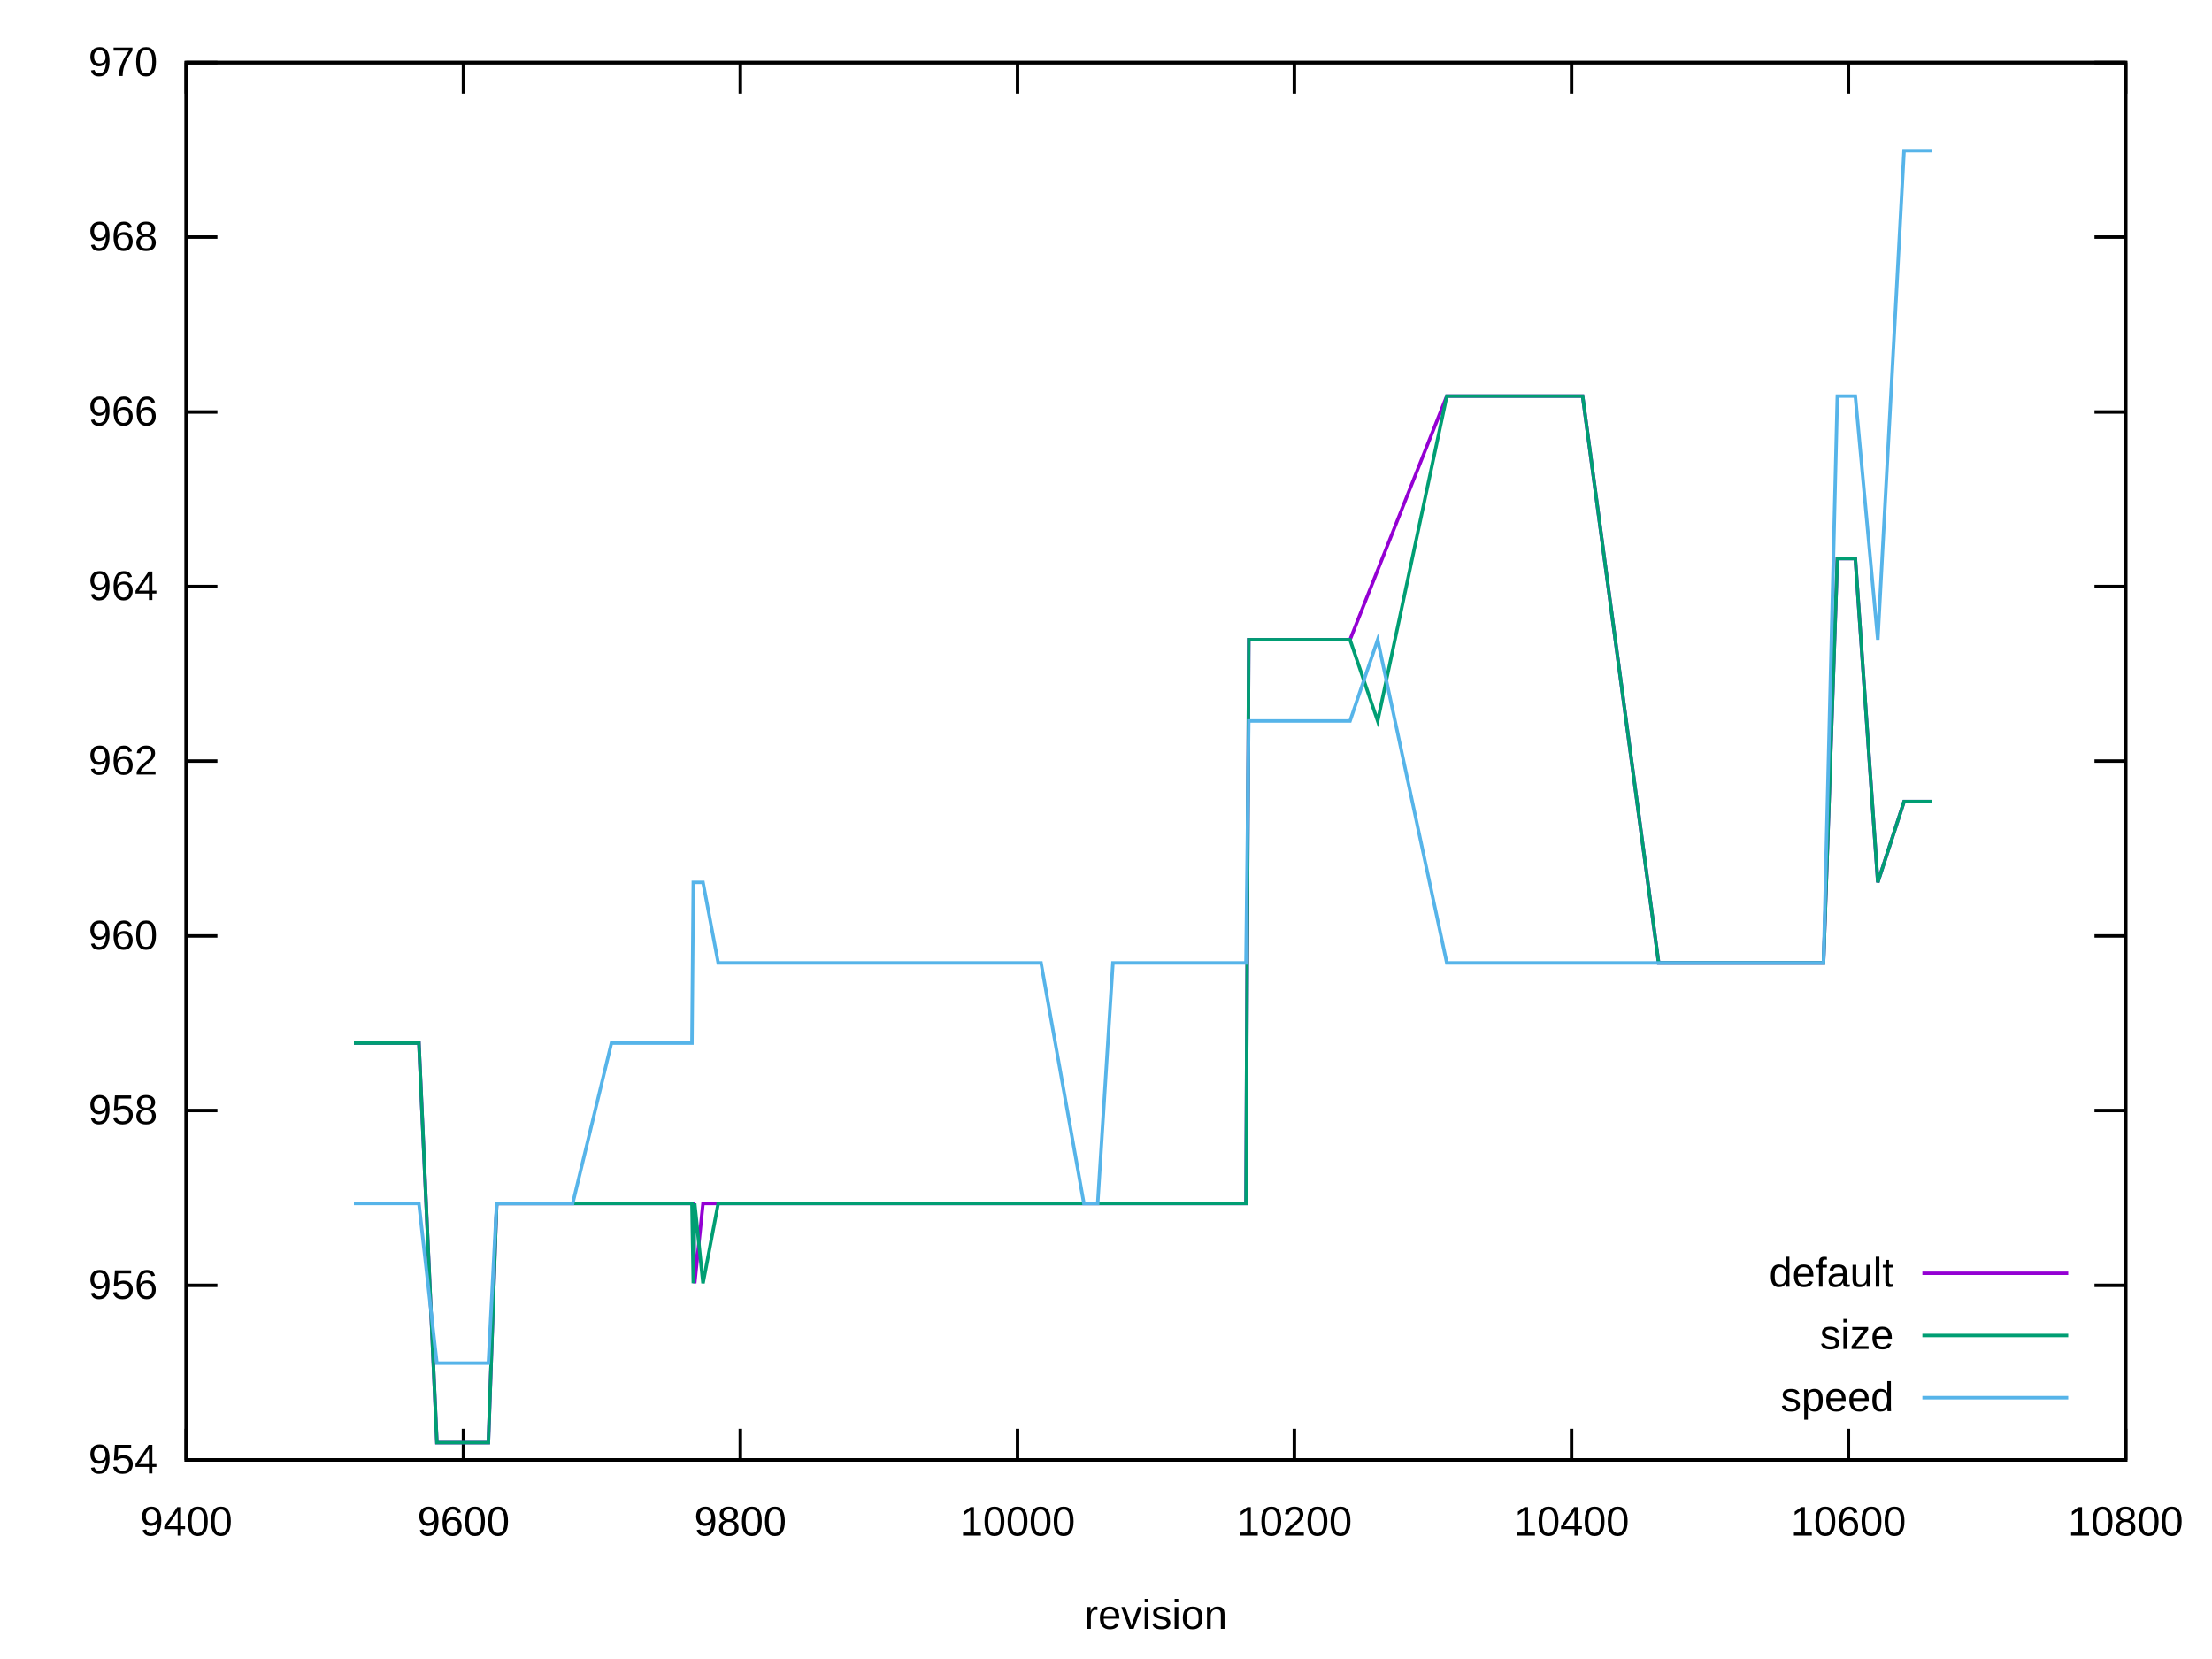
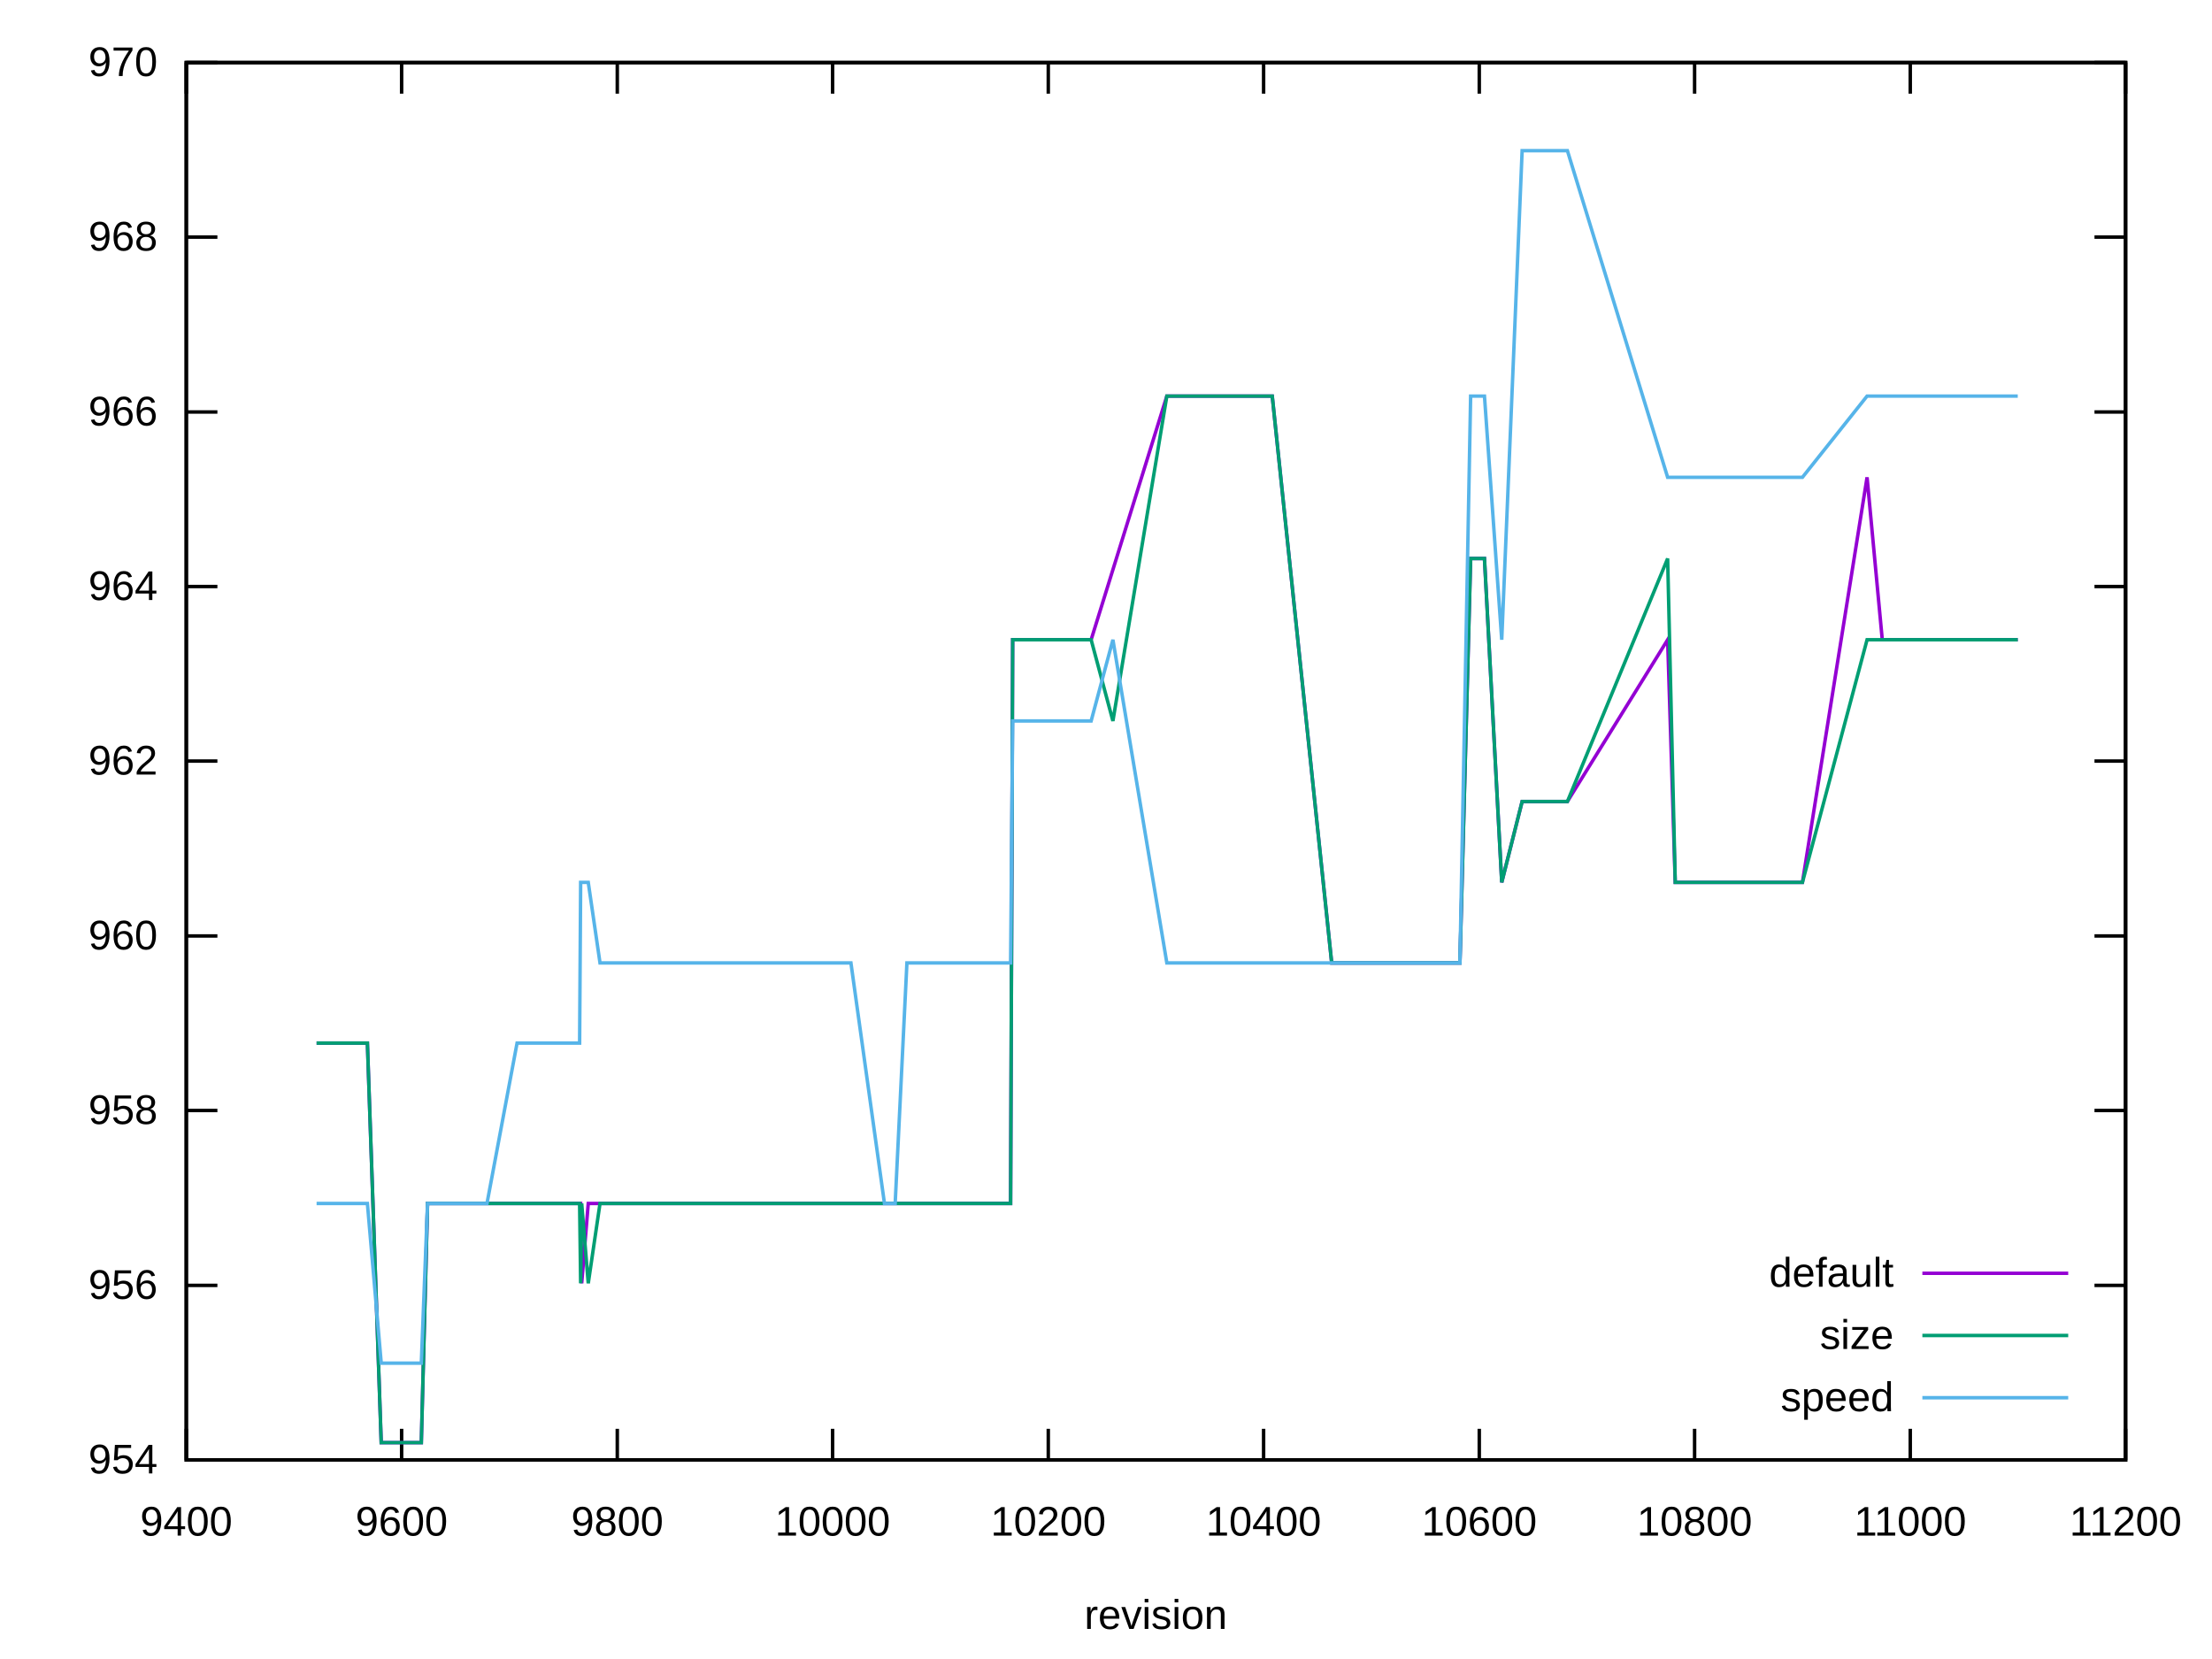
<svg xmlns="http://www.w3.org/2000/svg" xmlns:xlink="http://www.w3.org/1999/xlink" width="640" height="480" viewBox="0 0 640 480">
  <g id="gnuplot_canvas">
    <rect x="0" y="0" width="640" height="480" fill="none" />
    <defs>
      <circle id="gpDot" r="0.5" stroke-width="0.5" stroke="currentColor" />
      <path id="gpPt0" stroke-width="0.222" stroke="currentColor" d="M-1,0 h2 M0,-1 v2" />
      <path id="gpPt1" stroke-width="0.222" stroke="currentColor" d="M-1,-1 L1,1 M1,-1 L-1,1" />
      <path id="gpPt2" stroke-width="0.222" stroke="currentColor" d="M-1,0 L1,0 M0,-1 L0,1 M-1,-1 L1,1 M-1,1 L1,-1" />
      <rect id="gpPt3" stroke-width="0.222" stroke="currentColor" x="-1" y="-1" width="2" height="2" />
      <rect id="gpPt4" stroke-width="0.222" stroke="currentColor" fill="currentColor" x="-1" y="-1" width="2" height="2" />
      <circle id="gpPt5" stroke-width="0.222" stroke="currentColor" cx="0" cy="0" r="1" />
      <use xlink:href="#gpPt5" id="gpPt6" fill="currentColor" stroke="none" />
      <path id="gpPt7" stroke-width="0.222" stroke="currentColor" d="M0,-1.33 L-1.33,0.67 L1.33,0.67 z" />
      <use xlink:href="#gpPt7" id="gpPt8" fill="currentColor" stroke="none" />
      <use xlink:href="#gpPt7" id="gpPt9" stroke="currentColor" transform="rotate(180)" />
      <use xlink:href="#gpPt9" id="gpPt10" fill="currentColor" stroke="none" />
      <use xlink:href="#gpPt3" id="gpPt11" stroke="currentColor" transform="rotate(45)" />
      <use xlink:href="#gpPt11" id="gpPt12" fill="currentColor" stroke="none" />
      <path id="gpPt13" stroke-width="0.222" stroke="currentColor" d="M0,1.330 L1.265,0.411 L0.782,-1.067 L-0.782,-1.076 L-1.265,0.411 z" />
      <use xlink:href="#gpPt13" id="gpPt14" fill="currentColor" stroke="none" />
      <filter id="textbox" filterUnits="objectBoundingBox" x="0" y="0" height="1" width="1">
        <feFlood flood-color="white" flood-opacity="1" result="bgnd" />
        <feComposite in="SourceGraphic" in2="bgnd" operator="atop" />
      </filter>
      <filter id="greybox" filterUnits="objectBoundingBox" x="0" y="0" height="1" width="1">
        <feFlood flood-color="lightgrey" flood-opacity="1" result="grey" />
        <feComposite in="SourceGraphic" in2="grey" operator="atop" />
      </filter>
    </defs>
    <g fill="none" color="white" stroke="currentColor" stroke-width="1.00" stroke-linecap="butt" stroke-linejoin="miter">
</g>
    <g fill="none" color="black" stroke="currentColor" stroke-width="1.00" stroke-linecap="butt" stroke-linejoin="miter">
      <path stroke="black" d="M53.9,422.4 L62.9,422.4 M615.0,422.4 L606.0,422.4  " />
      <g transform="translate(45.6,426.3)" stroke="none" fill="black" font-family="Arial" font-size="12.00" text-anchor="end">
        <text>
          <tspan font-family="Arial"> 954</tspan>
        </text>
      </g>
    </g>
    <g fill="none" color="black" stroke="currentColor" stroke-width="1.00" stroke-linecap="butt" stroke-linejoin="miter">
      <path stroke="black" d="M53.9,371.9 L62.9,371.9 M615.0,371.9 L606.0,371.9  " />
      <g transform="translate(45.6,375.8)" stroke="none" fill="black" font-family="Arial" font-size="12.00" text-anchor="end">
        <text>
          <tspan font-family="Arial"> 956</tspan>
        </text>
      </g>
    </g>
    <g fill="none" color="black" stroke="currentColor" stroke-width="1.00" stroke-linecap="butt" stroke-linejoin="miter">
      <path stroke="black" d="M53.9,321.3 L62.9,321.3 M615.0,321.3 L606.0,321.3  " />
      <g transform="translate(45.6,325.2)" stroke="none" fill="black" font-family="Arial" font-size="12.00" text-anchor="end">
        <text>
          <tspan font-family="Arial"> 958</tspan>
        </text>
      </g>
    </g>
    <g fill="none" color="black" stroke="currentColor" stroke-width="1.00" stroke-linecap="butt" stroke-linejoin="miter">
      <path stroke="black" d="M53.9,270.8 L62.9,270.8 M615.0,270.8 L606.0,270.8  " />
      <g transform="translate(45.6,274.7)" stroke="none" fill="black" font-family="Arial" font-size="12.00" text-anchor="end">
        <text>
          <tspan font-family="Arial"> 960</tspan>
        </text>
      </g>
    </g>
    <g fill="none" color="black" stroke="currentColor" stroke-width="1.00" stroke-linecap="butt" stroke-linejoin="miter">
      <path stroke="black" d="M53.9,220.2 L62.9,220.2 M615.0,220.2 L606.0,220.2  " />
      <g transform="translate(45.6,224.1)" stroke="none" fill="black" font-family="Arial" font-size="12.00" text-anchor="end">
        <text>
          <tspan font-family="Arial"> 962</tspan>
        </text>
      </g>
    </g>
    <g fill="none" color="black" stroke="currentColor" stroke-width="1.00" stroke-linecap="butt" stroke-linejoin="miter">
      <path stroke="black" d="M53.9,169.7 L62.9,169.7 M615.0,169.7 L606.0,169.7  " />
      <g transform="translate(45.6,173.6)" stroke="none" fill="black" font-family="Arial" font-size="12.00" text-anchor="end">
        <text>
          <tspan font-family="Arial"> 964</tspan>
        </text>
      </g>
    </g>
    <g fill="none" color="black" stroke="currentColor" stroke-width="1.00" stroke-linecap="butt" stroke-linejoin="miter">
      <path stroke="black" d="M53.9,119.2 L62.9,119.2 M615.0,119.2 L606.0,119.2  " />
      <g transform="translate(45.6,123.1)" stroke="none" fill="black" font-family="Arial" font-size="12.00" text-anchor="end">
        <text>
          <tspan font-family="Arial"> 966</tspan>
        </text>
      </g>
    </g>
    <g fill="none" color="black" stroke="currentColor" stroke-width="1.00" stroke-linecap="butt" stroke-linejoin="miter">
      <path stroke="black" d="M53.9,68.6 L62.9,68.6 M615.0,68.6 L606.0,68.6  " />
      <g transform="translate(45.6,72.5)" stroke="none" fill="black" font-family="Arial" font-size="12.00" text-anchor="end">
        <text>
          <tspan font-family="Arial"> 968</tspan>
        </text>
      </g>
    </g>
    <g fill="none" color="black" stroke="currentColor" stroke-width="1.00" stroke-linecap="butt" stroke-linejoin="miter">
      <path stroke="black" d="M53.9,18.1 L62.9,18.1 M615.0,18.1 L606.0,18.1  " />
      <g transform="translate(45.6,22.0)" stroke="none" fill="black" font-family="Arial" font-size="12.00" text-anchor="end">
        <text>
          <tspan font-family="Arial"> 970</tspan>
        </text>
      </g>
    </g>
    <g fill="none" color="black" stroke="currentColor" stroke-width="1.00" stroke-linecap="butt" stroke-linejoin="miter">
      <path stroke="black" d="M53.9,422.4 L53.9,413.4 M53.9,18.1 L53.9,27.1  " />
      <g transform="translate(53.9,444.3)" stroke="none" fill="black" font-family="Arial" font-size="12.00" text-anchor="middle">
        <text>
          <tspan font-family="Arial"> 9400</tspan>
        </text>
      </g>
    </g>
    <g fill="none" color="black" stroke="currentColor" stroke-width="1.00" stroke-linecap="butt" stroke-linejoin="miter">
-       <path stroke="black" d="M134.1,422.4 L134.1,413.4 M134.1,18.1 L134.1,27.1  " />
-       <g transform="translate(134.1,444.3)" stroke="none" fill="black" font-family="Arial" font-size="12.00" text-anchor="middle">
+       <path stroke="black" d="M116.2,422.4 L116.2,413.4 M116.2,18.1 L116.2,27.1  " />
+       <g transform="translate(116.2,444.3)" stroke="none" fill="black" font-family="Arial" font-size="12.00" text-anchor="middle">
        <text>
          <tspan font-family="Arial"> 9600</tspan>
        </text>
      </g>
    </g>
    <g fill="none" color="black" stroke="currentColor" stroke-width="1.00" stroke-linecap="butt" stroke-linejoin="miter">
-       <path stroke="black" d="M214.2,422.4 L214.2,413.4 M214.2,18.1 L214.2,27.1  " />
-       <g transform="translate(214.2,444.3)" stroke="none" fill="black" font-family="Arial" font-size="12.00" text-anchor="middle">
+       <path stroke="black" d="M178.6,422.4 L178.6,413.4 M178.6,18.1 L178.6,27.1  " />
+       <g transform="translate(178.6,444.3)" stroke="none" fill="black" font-family="Arial" font-size="12.00" text-anchor="middle">
        <text>
          <tspan font-family="Arial"> 9800</tspan>
        </text>
      </g>
    </g>
    <g fill="none" color="black" stroke="currentColor" stroke-width="1.00" stroke-linecap="butt" stroke-linejoin="miter">
-       <path stroke="black" d="M294.4,422.4 L294.4,413.4 M294.4,18.1 L294.4,27.1  " />
-       <g transform="translate(294.4,444.3)" stroke="none" fill="black" font-family="Arial" font-size="12.00" text-anchor="middle">
+       <path stroke="black" d="M240.9,422.4 L240.9,413.4 M240.9,18.1 L240.9,27.1  " />
+       <g transform="translate(240.9,444.3)" stroke="none" fill="black" font-family="Arial" font-size="12.00" text-anchor="middle">
        <text>
          <tspan font-family="Arial"> 10000</tspan>
        </text>
      </g>
    </g>
    <g fill="none" color="black" stroke="currentColor" stroke-width="1.00" stroke-linecap="butt" stroke-linejoin="miter">
-       <path stroke="black" d="M374.5,422.4 L374.5,413.4 M374.5,18.1 L374.5,27.1  " />
-       <g transform="translate(374.5,444.3)" stroke="none" fill="black" font-family="Arial" font-size="12.00" text-anchor="middle">
+       <path stroke="black" d="M303.3,422.4 L303.3,413.4 M303.3,18.1 L303.3,27.1  " />
+       <g transform="translate(303.3,444.3)" stroke="none" fill="black" font-family="Arial" font-size="12.00" text-anchor="middle">
        <text>
          <tspan font-family="Arial"> 10200</tspan>
        </text>
      </g>
    </g>
    <g fill="none" color="black" stroke="currentColor" stroke-width="1.00" stroke-linecap="butt" stroke-linejoin="miter">
-       <path stroke="black" d="M454.7,422.4 L454.7,413.4 M454.7,18.1 L454.7,27.1  " />
-       <g transform="translate(454.7,444.3)" stroke="none" fill="black" font-family="Arial" font-size="12.00" text-anchor="middle">
+       <path stroke="black" d="M365.6,422.4 L365.6,413.4 M365.6,18.1 L365.6,27.1  " />
+       <g transform="translate(365.6,444.3)" stroke="none" fill="black" font-family="Arial" font-size="12.00" text-anchor="middle">
        <text>
          <tspan font-family="Arial"> 10400</tspan>
        </text>
      </g>
    </g>
    <g fill="none" color="black" stroke="currentColor" stroke-width="1.00" stroke-linecap="butt" stroke-linejoin="miter">
-       <path stroke="black" d="M534.8,422.4 L534.8,413.4 M534.8,18.1 L534.8,27.1  " />
-       <g transform="translate(534.8,444.3)" stroke="none" fill="black" font-family="Arial" font-size="12.00" text-anchor="middle">
+       <path stroke="black" d="M428.0,422.4 L428.0,413.4 M428.0,18.1 L428.0,27.1  " />
+       <g transform="translate(428.0,444.3)" stroke="none" fill="black" font-family="Arial" font-size="12.00" text-anchor="middle">
        <text>
          <tspan font-family="Arial"> 10600</tspan>
+         </text>
+       </g>
+     </g>
+     <g fill="none" color="black" stroke="currentColor" stroke-width="1.00" stroke-linecap="butt" stroke-linejoin="miter">
+       <path stroke="black" d="M490.3,422.4 L490.3,413.4 M490.3,18.1 L490.3,27.1  " />
+       <g transform="translate(490.3,444.3)" stroke="none" fill="black" font-family="Arial" font-size="12.00" text-anchor="middle">
+         <text>
+           <tspan font-family="Arial"> 10800</tspan>
+         </text>
+       </g>
+     </g>
+     <g fill="none" color="black" stroke="currentColor" stroke-width="1.00" stroke-linecap="butt" stroke-linejoin="miter">
+       <path stroke="black" d="M552.7,422.4 L552.7,413.4 M552.7,18.1 L552.7,27.1  " />
+       <g transform="translate(552.7,444.3)" stroke="none" fill="black" font-family="Arial" font-size="12.00" text-anchor="middle">
+         <text>
+           <tspan font-family="Arial"> 11000</tspan>
        </text>
      </g>
    </g>
    <g fill="none" color="black" stroke="currentColor" stroke-width="1.00" stroke-linecap="butt" stroke-linejoin="miter">
      <path stroke="black" d="M615.0,422.4 L615.0,413.4 M615.0,18.1 L615.0,27.1  " />
      <g transform="translate(615.0,444.3)" stroke="none" fill="black" font-family="Arial" font-size="12.00" text-anchor="middle">
        <text>
-           <tspan font-family="Arial"> 10800</tspan>
+           <tspan font-family="Arial"> 11200</tspan>
        </text>
      </g>
    </g>
    <g fill="none" color="black" stroke="currentColor" stroke-width="1.00" stroke-linecap="butt" stroke-linejoin="miter">
</g>
    <g fill="none" color="black" stroke="currentColor" stroke-width="1.00" stroke-linecap="butt" stroke-linejoin="miter">
      <path stroke="black" d="M53.9,18.1 L53.9,422.4 L615.0,422.4 L615.0,18.1 L53.9,18.1 Z  " />
    </g>
    <g fill="none" color="black" stroke="currentColor" stroke-width="1.00" stroke-linecap="butt" stroke-linejoin="miter">
      <g transform="translate(334.4,471.3)" stroke="none" fill="black" font-family="Arial" font-size="12.00" text-anchor="middle">
        <text>
          <tspan font-family="Arial">revision</tspan>
        </text>
      </g>
    </g>
    <g fill="none" color="black" stroke="currentColor" stroke-width="1.00" stroke-linecap="butt" stroke-linejoin="miter">
</g>
    <g id="gnuplot_plot_1">
      <g fill="none" color="black" stroke="currentColor" stroke-width="1.00" stroke-linecap="butt" stroke-linejoin="miter">
        <g transform="translate(547.9,372.3)" stroke="none" fill="black" font-family="Arial" font-size="12.00" text-anchor="end">
          <text>
            <tspan font-family="Arial">default</tspan>
          </text>
        </g>
      </g>
      <g fill="none" color="black" stroke="currentColor" stroke-width="1.00" stroke-linecap="butt" stroke-linejoin="miter">
-         <path stroke="rgb(148,   0, 211)" d="M556.2,368.4 L598.4,368.4 M102.4,301.8 L110.0,301.8 L114.0,301.8 L121.2,301.8 L126.4,417.4 L129.6,417.4   L132.5,417.4 L134.5,417.4 L134.9,417.4 L135.3,417.4 L135.7,417.4 L141.3,417.4 L143.7,348.2 L146.9,348.2   L148.1,348.2 L148.5,348.2 L148.9,348.2 L149.3,348.2 L150.1,348.2 L152.1,348.2 L152.5,348.2 L153.7,348.2   L154.5,348.2 L155.3,348.2 L155.7,348.2 L157.7,348.2 L158.9,348.2 L159.7,348.2 L160.1,348.2 L160.5,348.2   L165.7,348.2 L176.9,348.2 L186.2,348.2 L190.2,348.2 L193.0,348.2 L194.6,348.2 L198.6,348.2 L199.8,348.2   L200.2,348.2 L200.6,348.2 L201.0,371.3 L203.4,348.2 L207.8,348.2 L210.2,348.2 L210.6,348.2 L211.4,348.2   L213.0,348.2 L215.4,348.2 L217.0,348.2 L217.4,348.2 L220.2,348.2 L221.4,348.2 L221.8,348.2 L222.2,348.2   L226.2,348.2 L227.0,348.2 L228.6,348.2 L245.9,348.2 L273.9,348.2 L275.5,348.2 L276.3,348.2 L276.7,348.2   L278.7,348.2 L279.1,348.2 L279.9,348.2 L280.3,348.2 L281.9,348.2 L284.8,348.2 L288.0,348.2 L292.0,348.2   L293.2,348.2 L294.4,348.2 L301.2,348.2 L322.0,348.2 L323.2,348.2 L325.2,348.2 L326.4,348.2 L337.7,348.2   L344.1,348.2 L353.3,348.2 L359.7,348.2 L360.5,348.2 L361.3,185.1 L364.1,185.1 L366.9,185.1 L367.3,185.1   L368.5,185.1 L371.3,185.1 L378.1,185.1 L378.9,185.1 L387.8,185.1 L389.4,185.1 L390.6,185.1 L418.6,114.6   L420.2,114.6 L430.6,114.6 L432.6,114.6 L434.2,114.6 L434.6,114.6 L441.1,114.6 L441.5,114.6 L444.3,114.6   L457.9,114.6 L479.9,278.6 L492.8,278.6 L498.8,278.6 L510.8,278.6 L518.0,278.6 L527.6,278.6 L531.6,161.6   L535.2,161.6 L536.8,161.6 L543.3,255.3 L550.9,231.9 L552.9,231.9 L558.9,231.9  " />
+         <path stroke="rgb(148,   0, 211)" d="M556.2,368.4 L598.4,368.4 M91.6,301.8 L97.5,301.8 L100.7,301.8 L106.3,301.8 L110.3,417.4 L112.8,417.4   L115.0,417.4 L116.6,417.4 L116.9,417.4 L117.2,417.4 L117.5,417.4 L121.9,417.4 L123.7,348.2 L126.2,348.2   L127.2,348.2 L127.5,348.2 L127.8,348.2 L128.1,348.2 L128.7,348.2 L130.3,348.2 L130.6,348.2 L131.5,348.2   L132.1,348.2 L132.8,348.2 L133.1,348.2 L134.6,348.2 L135.6,348.2 L136.2,348.2 L136.5,348.2 L136.8,348.2   L140.9,348.2 L149.6,348.2 L156.8,348.2 L159.9,348.2 L162.1,348.2 L163.3,348.2 L166.4,348.2 L167.4,348.2   L167.7,348.2 L168.0,348.2 L168.3,371.3 L170.2,348.2 L173.6,348.2 L175.5,348.2 L175.8,348.2 L176.4,348.2   L177.7,348.2 L179.5,348.2 L180.8,348.2 L181.1,348.2 L183.3,348.2 L184.2,348.2 L184.5,348.2 L184.8,348.2   L187.9,348.2 L188.6,348.2 L189.8,348.2 L203.2,348.2 L225.0,348.2 L226.3,348.2 L226.9,348.2 L227.2,348.2   L228.8,348.2 L229.1,348.2 L229.7,348.2 L230.0,348.2 L231.3,348.2 L233.5,348.2 L235.9,348.2 L239.1,348.2   L240.0,348.2 L240.9,348.2 L246.2,348.2 L262.4,348.2 L263.4,348.2 L264.9,348.2 L265.9,348.2 L274.6,348.2   L279.6,348.2 L286.8,348.2 L291.7,348.2 L292.4,348.2 L293.0,185.1 L295.2,185.1 L297.4,185.1 L297.7,185.1   L298.6,185.1 L300.8,185.1 L306.1,185.1 L306.7,185.1 L313.6,185.1 L314.8,185.1 L315.7,185.1 L337.6,114.6   L338.8,114.6 L346.9,114.6 L348.5,114.6 L349.7,114.6 L350.0,114.6 L355.0,114.6 L355.3,114.6 L357.5,114.6   L368.1,114.6 L385.3,278.6 L395.2,278.6 L399.9,278.6 L409.3,278.6 L414.9,278.6 L422.4,278.6 L425.5,161.6   L428.3,161.6 L429.5,161.6 L434.5,255.3 L440.4,231.9 L442.0,231.9 L445.4,231.9 L446.7,231.9 L449.2,231.9   L453.5,231.9 L482.5,185.1 L484.7,255.3 L485.9,255.3 L486.3,255.3 L486.6,255.3 L487.2,255.3 L490.3,255.3   L521.5,255.3 L540.2,138.1 L544.6,185.1 L579.8,185.1 L583.8,185.1  " />
      </g>
    </g>
    <g id="gnuplot_plot_2">
      <g fill="none" color="black" stroke="currentColor" stroke-width="1.00" stroke-linecap="butt" stroke-linejoin="miter">
        <g transform="translate(547.9,390.3)" stroke="none" fill="black" font-family="Arial" font-size="12.00" text-anchor="end">
          <text>
            <tspan font-family="Arial">size</tspan>
          </text>
        </g>
      </g>
      <g fill="none" color="black" stroke="currentColor" stroke-width="1.00" stroke-linecap="butt" stroke-linejoin="miter">
-         <path stroke="rgb(  0, 158, 115)" d="M556.2,386.4 L598.4,386.4 M102.4,301.8 L110.0,301.8 L114.0,301.8 L121.2,301.8 L126.4,417.4 L129.6,417.4   L132.5,417.4 L134.5,417.4 L134.9,417.4 L135.3,417.4 L135.7,417.4 L141.3,417.4 L143.7,348.2 L146.9,348.2   L148.1,348.2 L148.5,348.2 L148.9,348.2 L149.3,348.2 L150.1,348.2 L152.1,348.2 L152.5,348.2 L153.7,348.2   L154.5,348.2 L155.3,348.2 L155.7,348.2 L157.7,348.2 L158.9,348.2 L159.7,348.2 L160.1,348.2 L160.5,348.2   L165.7,348.2 L176.9,348.2 L186.2,348.2 L190.2,348.2 L193.0,348.2 L194.6,348.2 L198.6,348.2 L199.8,348.2   L200.2,348.2 L200.6,371.3 L201.0,348.2 L203.4,371.3 L207.8,348.2 L210.2,348.2 L210.6,348.2 L211.4,348.2   L213.0,348.2 L215.4,348.2 L217.0,348.2 L217.4,348.2 L220.2,348.2 L221.4,348.2 L221.8,348.2 L222.2,348.2   L226.2,348.2 L227.0,348.2 L228.6,348.2 L245.9,348.2 L273.9,348.2 L275.5,348.2 L276.3,348.2 L276.7,348.2   L278.7,348.2 L279.1,348.2 L279.9,348.2 L280.3,348.2 L281.9,348.2 L284.8,348.2 L288.0,348.2 L292.0,348.2   L293.2,348.2 L294.4,348.2 L301.2,348.2 L313.6,348.2 L317.6,348.2 L322.0,348.2 L323.2,348.2 L325.2,348.2   L326.4,348.2 L337.7,348.2 L344.1,348.2 L353.3,348.2 L359.7,348.2 L360.5,348.2 L361.3,185.1 L364.1,185.1   L366.9,185.1 L367.3,185.1 L368.5,185.1 L371.3,185.1 L378.1,185.1 L378.9,185.1 L387.8,185.1 L389.4,185.1   L390.6,185.1 L398.6,208.6 L418.6,114.6 L420.2,114.6 L430.6,114.6 L432.6,114.6 L434.2,114.6 L434.6,114.6   L441.1,114.6 L441.5,114.6 L444.3,114.6 L457.9,114.6 L479.9,278.6 L492.8,278.6 L498.8,278.6 L510.8,278.6   L518.0,278.6 L527.6,278.6 L531.6,161.6 L535.2,161.6 L536.8,161.6 L543.3,255.3 L550.9,231.9 L552.9,231.9   L558.9,231.9  " />
+         <path stroke="rgb(  0, 158, 115)" d="M556.2,386.4 L598.4,386.4 M91.6,301.8 L97.5,301.8 L100.7,301.8 L106.3,301.8 L110.3,417.4 L112.8,417.4   L115.0,417.4 L116.6,417.4 L116.9,417.4 L117.2,417.4 L117.5,417.4 L121.9,417.4 L123.7,348.2 L126.2,348.2   L127.2,348.2 L127.5,348.2 L127.8,348.2 L128.1,348.2 L128.7,348.2 L130.3,348.2 L130.6,348.2 L131.5,348.2   L132.1,348.2 L132.8,348.2 L133.1,348.2 L134.6,348.2 L135.6,348.2 L136.2,348.2 L136.5,348.2 L136.8,348.2   L140.9,348.2 L149.6,348.2 L156.8,348.2 L159.9,348.2 L162.1,348.2 L163.3,348.2 L166.4,348.2 L167.4,348.2   L167.7,348.2 L168.0,371.3 L168.3,348.2 L170.2,371.3 L173.6,348.2 L175.5,348.2 L175.8,348.2 L176.4,348.2   L177.7,348.2 L179.5,348.2 L180.8,348.2 L181.1,348.2 L183.3,348.2 L184.2,348.2 L184.5,348.2 L184.8,348.2   L187.9,348.2 L188.6,348.2 L189.8,348.2 L203.2,348.2 L225.0,348.2 L226.3,348.2 L226.9,348.2 L227.2,348.2   L228.8,348.2 L229.1,348.2 L229.7,348.2 L230.0,348.2 L231.3,348.2 L233.5,348.2 L235.9,348.2 L239.1,348.2   L240.0,348.2 L240.9,348.2 L246.2,348.2 L255.9,348.2 L259.0,348.2 L262.4,348.2 L263.4,348.2 L264.9,348.2   L265.9,348.2 L274.6,348.2 L279.6,348.2 L286.8,348.2 L291.7,348.2 L292.4,348.2 L293.0,185.1 L295.2,185.1   L297.4,185.1 L297.7,185.1 L298.6,185.1 L300.8,185.1 L306.1,185.1 L306.7,185.1 L313.6,185.1 L314.8,185.1   L315.7,185.1 L322.0,208.6 L337.6,114.6 L338.8,114.6 L346.9,114.6 L348.5,114.6 L349.7,114.6 L350.0,114.6   L355.0,114.6 L355.3,114.6 L357.5,114.6 L368.1,114.6 L385.3,278.6 L395.2,278.6 L399.9,278.6 L409.3,278.6   L414.9,278.6 L422.4,278.6 L425.5,161.6 L428.3,161.6 L429.5,161.6 L434.5,255.3 L440.4,231.9 L442.0,231.9   L445.4,231.9 L446.7,231.9 L449.2,231.9 L453.5,231.9 L482.5,161.6 L484.7,255.3 L485.9,255.3 L486.3,255.3   L486.6,255.3 L487.2,255.3 L490.3,255.3 L521.5,255.3 L540.2,185.1 L544.6,185.1 L579.8,185.1 L583.8,185.1    " />
      </g>
    </g>
    <g id="gnuplot_plot_3">
      <g fill="none" color="black" stroke="currentColor" stroke-width="1.00" stroke-linecap="butt" stroke-linejoin="miter">
        <g transform="translate(547.9,408.3)" stroke="none" fill="black" font-family="Arial" font-size="12.00" text-anchor="end">
          <text>
            <tspan font-family="Arial">speed</tspan>
          </text>
        </g>
      </g>
      <g fill="none" color="black" stroke="currentColor" stroke-width="1.00" stroke-linecap="butt" stroke-linejoin="miter">
-         <path stroke="rgb( 86, 180, 233)" d="M556.2,404.4 L598.4,404.4 M102.4,348.2 L110.0,348.2 L114.0,348.2 L121.2,348.2 L126.4,394.4 L129.6,394.4   L132.5,394.4 L134.5,394.4 L134.9,394.4 L135.3,394.4 L135.7,394.4 L141.3,394.4 L143.7,348.2 L146.9,348.2   L148.1,348.2 L148.5,348.2 L148.9,348.2 L149.3,348.2 L150.1,348.2 L152.1,348.2 L152.5,348.2 L153.7,348.2   L154.5,348.2 L155.3,348.2 L155.7,348.2 L157.7,348.2 L158.9,348.2 L159.7,348.2 L160.1,348.2 L160.5,348.2   L165.7,348.2 L176.9,301.8 L186.2,301.8 L190.2,301.8 L193.0,301.8 L194.6,301.8 L198.6,301.8 L199.8,301.8   L200.2,301.8 L200.6,255.3 L201.0,255.3 L203.4,255.3 L207.8,278.6 L210.2,278.6 L210.6,278.6 L211.4,278.6   L213.0,278.6 L215.4,278.6 L217.0,278.6 L217.4,278.6 L220.2,278.6 L221.4,278.6 L221.8,278.6 L222.2,278.6   L226.2,278.6 L227.0,278.6 L228.6,278.6 L245.9,278.6 L273.9,278.6 L275.5,278.6 L276.3,278.6 L276.7,278.6   L278.7,278.6 L279.1,278.6 L279.9,278.6 L280.3,278.6 L281.9,278.6 L284.8,278.6 L288.0,278.6 L292.0,278.6   L293.2,278.6 L294.4,278.6 L301.2,278.6 L313.6,348.2 L317.6,348.2 L322.0,278.6 L323.2,278.6 L325.2,278.6   L326.4,278.6 L337.7,278.6 L344.1,278.6 L353.3,278.6 L359.7,278.6 L360.5,278.6 L361.3,208.6 L364.1,208.6   L366.9,208.6 L367.3,208.6 L368.5,208.6 L371.3,208.6 L378.1,208.6 L378.9,208.6 L387.8,208.6 L389.4,208.6   L390.6,208.6 L398.6,185.1 L418.6,278.6 L420.2,278.6 L430.6,278.6 L432.6,278.6 L434.2,278.6 L434.6,278.6   L441.1,278.6 L441.5,278.6 L444.3,278.6 L457.9,278.6 L479.9,278.6 L492.8,278.6 L498.8,278.6 L510.8,278.6   L518.0,278.6 L527.6,278.6 L531.6,114.6 L535.2,114.6 L536.8,114.6 L543.3,185.1 L550.9,43.6 L552.9,43.6   L558.9,43.6  " />
+         <path stroke="rgb( 86, 180, 233)" d="M556.2,404.4 L598.4,404.4 M91.6,348.2 L97.5,348.2 L100.7,348.2 L106.3,348.2 L110.3,394.4 L112.8,394.4   L115.0,394.4 L116.6,394.4 L116.9,394.4 L117.2,394.4 L117.5,394.4 L121.9,394.4 L123.7,348.2 L126.2,348.2   L127.2,348.2 L127.5,348.2 L127.8,348.2 L128.1,348.2 L128.7,348.2 L130.3,348.2 L130.6,348.2 L131.5,348.2   L132.1,348.2 L132.8,348.2 L133.1,348.2 L134.6,348.2 L135.6,348.2 L136.2,348.2 L136.5,348.2 L136.8,348.2   L140.9,348.2 L149.6,301.8 L156.8,301.8 L159.9,301.8 L162.1,301.8 L163.3,301.8 L166.4,301.8 L167.4,301.8   L167.7,301.8 L168.0,255.3 L168.3,255.3 L170.2,255.3 L173.6,278.6 L175.5,278.6 L175.8,278.6 L176.4,278.6   L177.7,278.6 L179.5,278.6 L180.8,278.6 L181.1,278.6 L183.3,278.6 L184.2,278.6 L184.5,278.6 L184.8,278.6   L187.9,278.6 L188.6,278.6 L189.8,278.6 L203.2,278.6 L225.0,278.6 L226.3,278.6 L226.9,278.6 L227.2,278.6   L228.8,278.6 L229.1,278.6 L229.7,278.6 L230.0,278.6 L231.3,278.6 L233.5,278.6 L235.9,278.6 L239.1,278.6   L240.0,278.6 L240.9,278.6 L246.2,278.6 L255.9,348.2 L259.0,348.2 L262.4,278.6 L263.4,278.6 L264.9,278.6   L265.9,278.6 L274.6,278.6 L279.6,278.6 L286.8,278.6 L291.7,278.6 L292.4,278.6 L293.0,208.6 L295.2,208.6   L297.4,208.6 L297.7,208.6 L298.6,208.6 L300.8,208.6 L306.1,208.6 L306.7,208.6 L313.6,208.6 L314.8,208.6   L315.7,208.6 L322.0,185.1 L337.6,278.6 L338.8,278.6 L346.9,278.6 L348.5,278.6 L349.7,278.6 L350.0,278.6   L355.0,278.6 L355.3,278.6 L357.5,278.6 L368.1,278.6 L385.3,278.6 L395.2,278.6 L399.9,278.6 L409.3,278.6   L414.9,278.6 L422.4,278.6 L425.5,114.6 L428.3,114.6 L429.5,114.6 L434.5,185.1 L440.4,43.6 L442.0,43.6   L445.4,43.6 L446.7,43.6 L449.2,43.6 L453.5,43.6 L482.5,138.1 L484.7,138.1 L485.9,138.1 L486.3,138.1   L486.6,138.1 L487.2,138.1 L490.3,138.1 L521.5,138.1 L540.2,114.6 L544.6,114.6 L579.8,114.6 L583.8,114.6    " />
      </g>
    </g>
    <g fill="none" color="white" stroke="rgb( 86, 180, 233)" stroke-width="2.00" stroke-linecap="butt" stroke-linejoin="miter">
</g>
    <g fill="none" color="black" stroke="currentColor" stroke-width="2.00" stroke-linecap="butt" stroke-linejoin="miter">
</g>
    <g fill="none" color="black" stroke="black" stroke-width="1.00" stroke-linecap="butt" stroke-linejoin="miter">
</g>
    <g fill="none" color="black" stroke="currentColor" stroke-width="1.00" stroke-linecap="butt" stroke-linejoin="miter">
      <path stroke="black" d="M53.9,18.1 L53.9,422.4 L615.0,422.4 L615.0,18.1 L53.9,18.1 Z  " />
    </g>
    <g fill="none" color="black" stroke="currentColor" stroke-width="1.00" stroke-linecap="butt" stroke-linejoin="miter">
</g>
  </g>
</svg>
